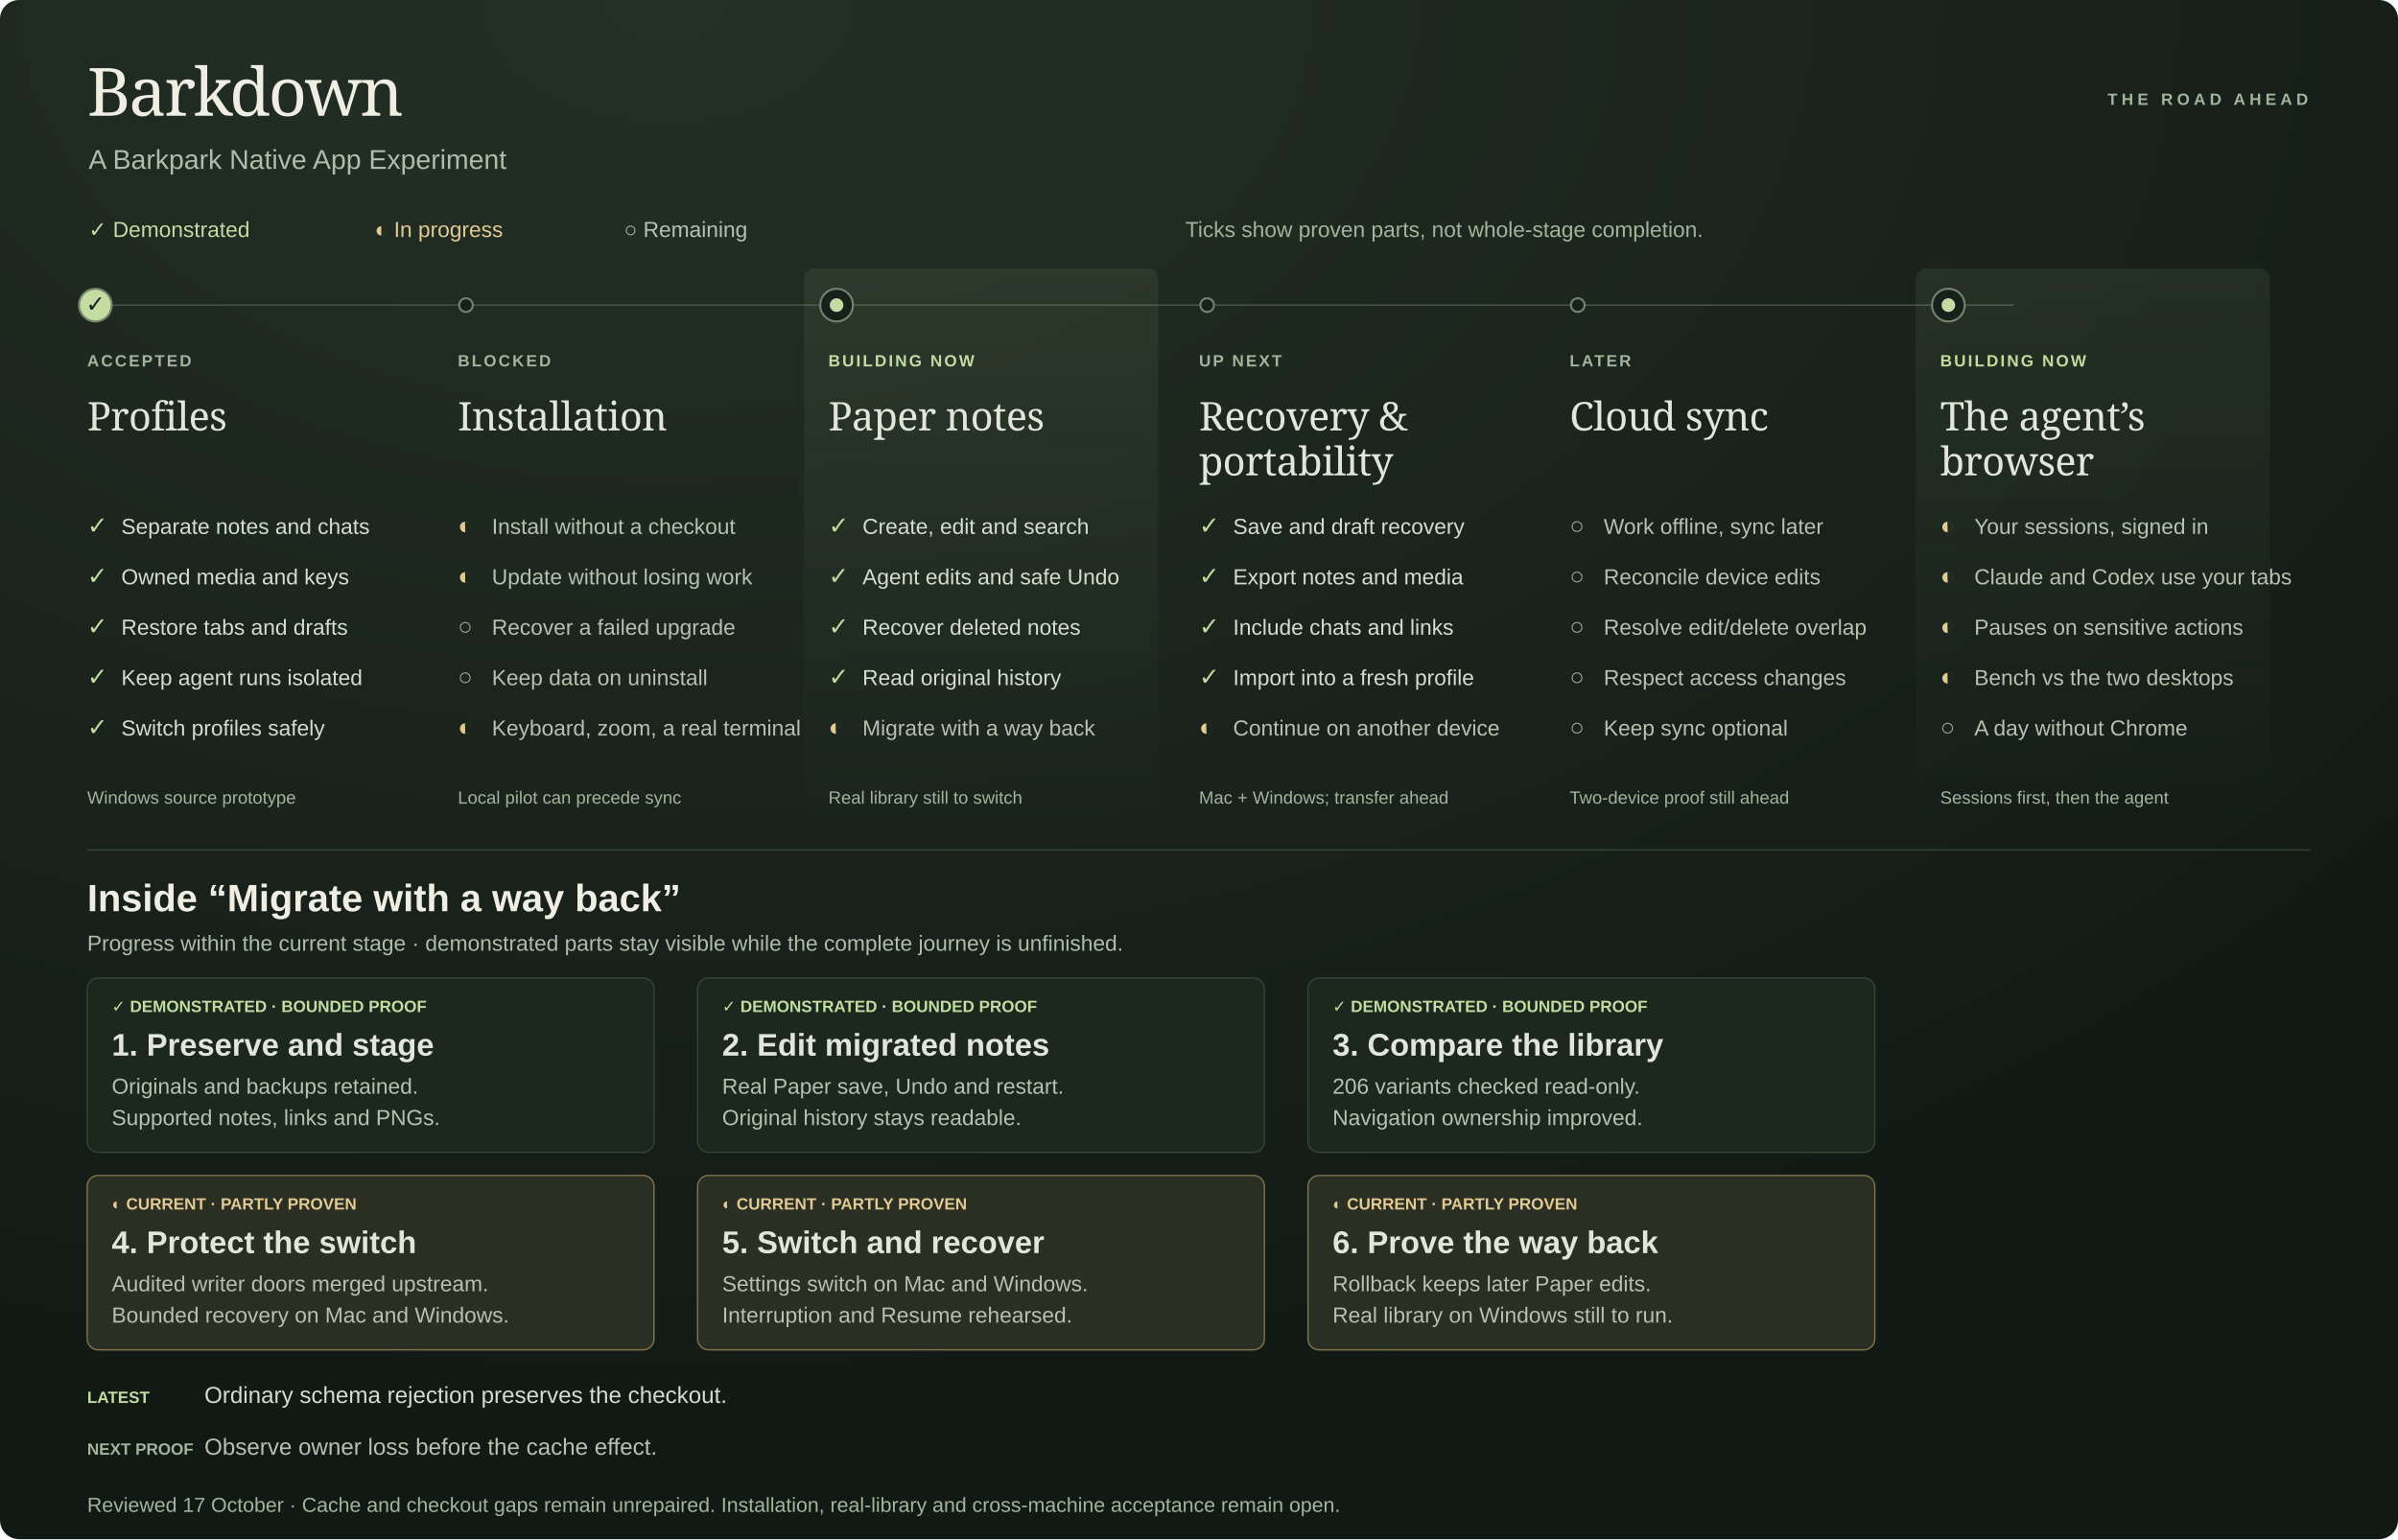
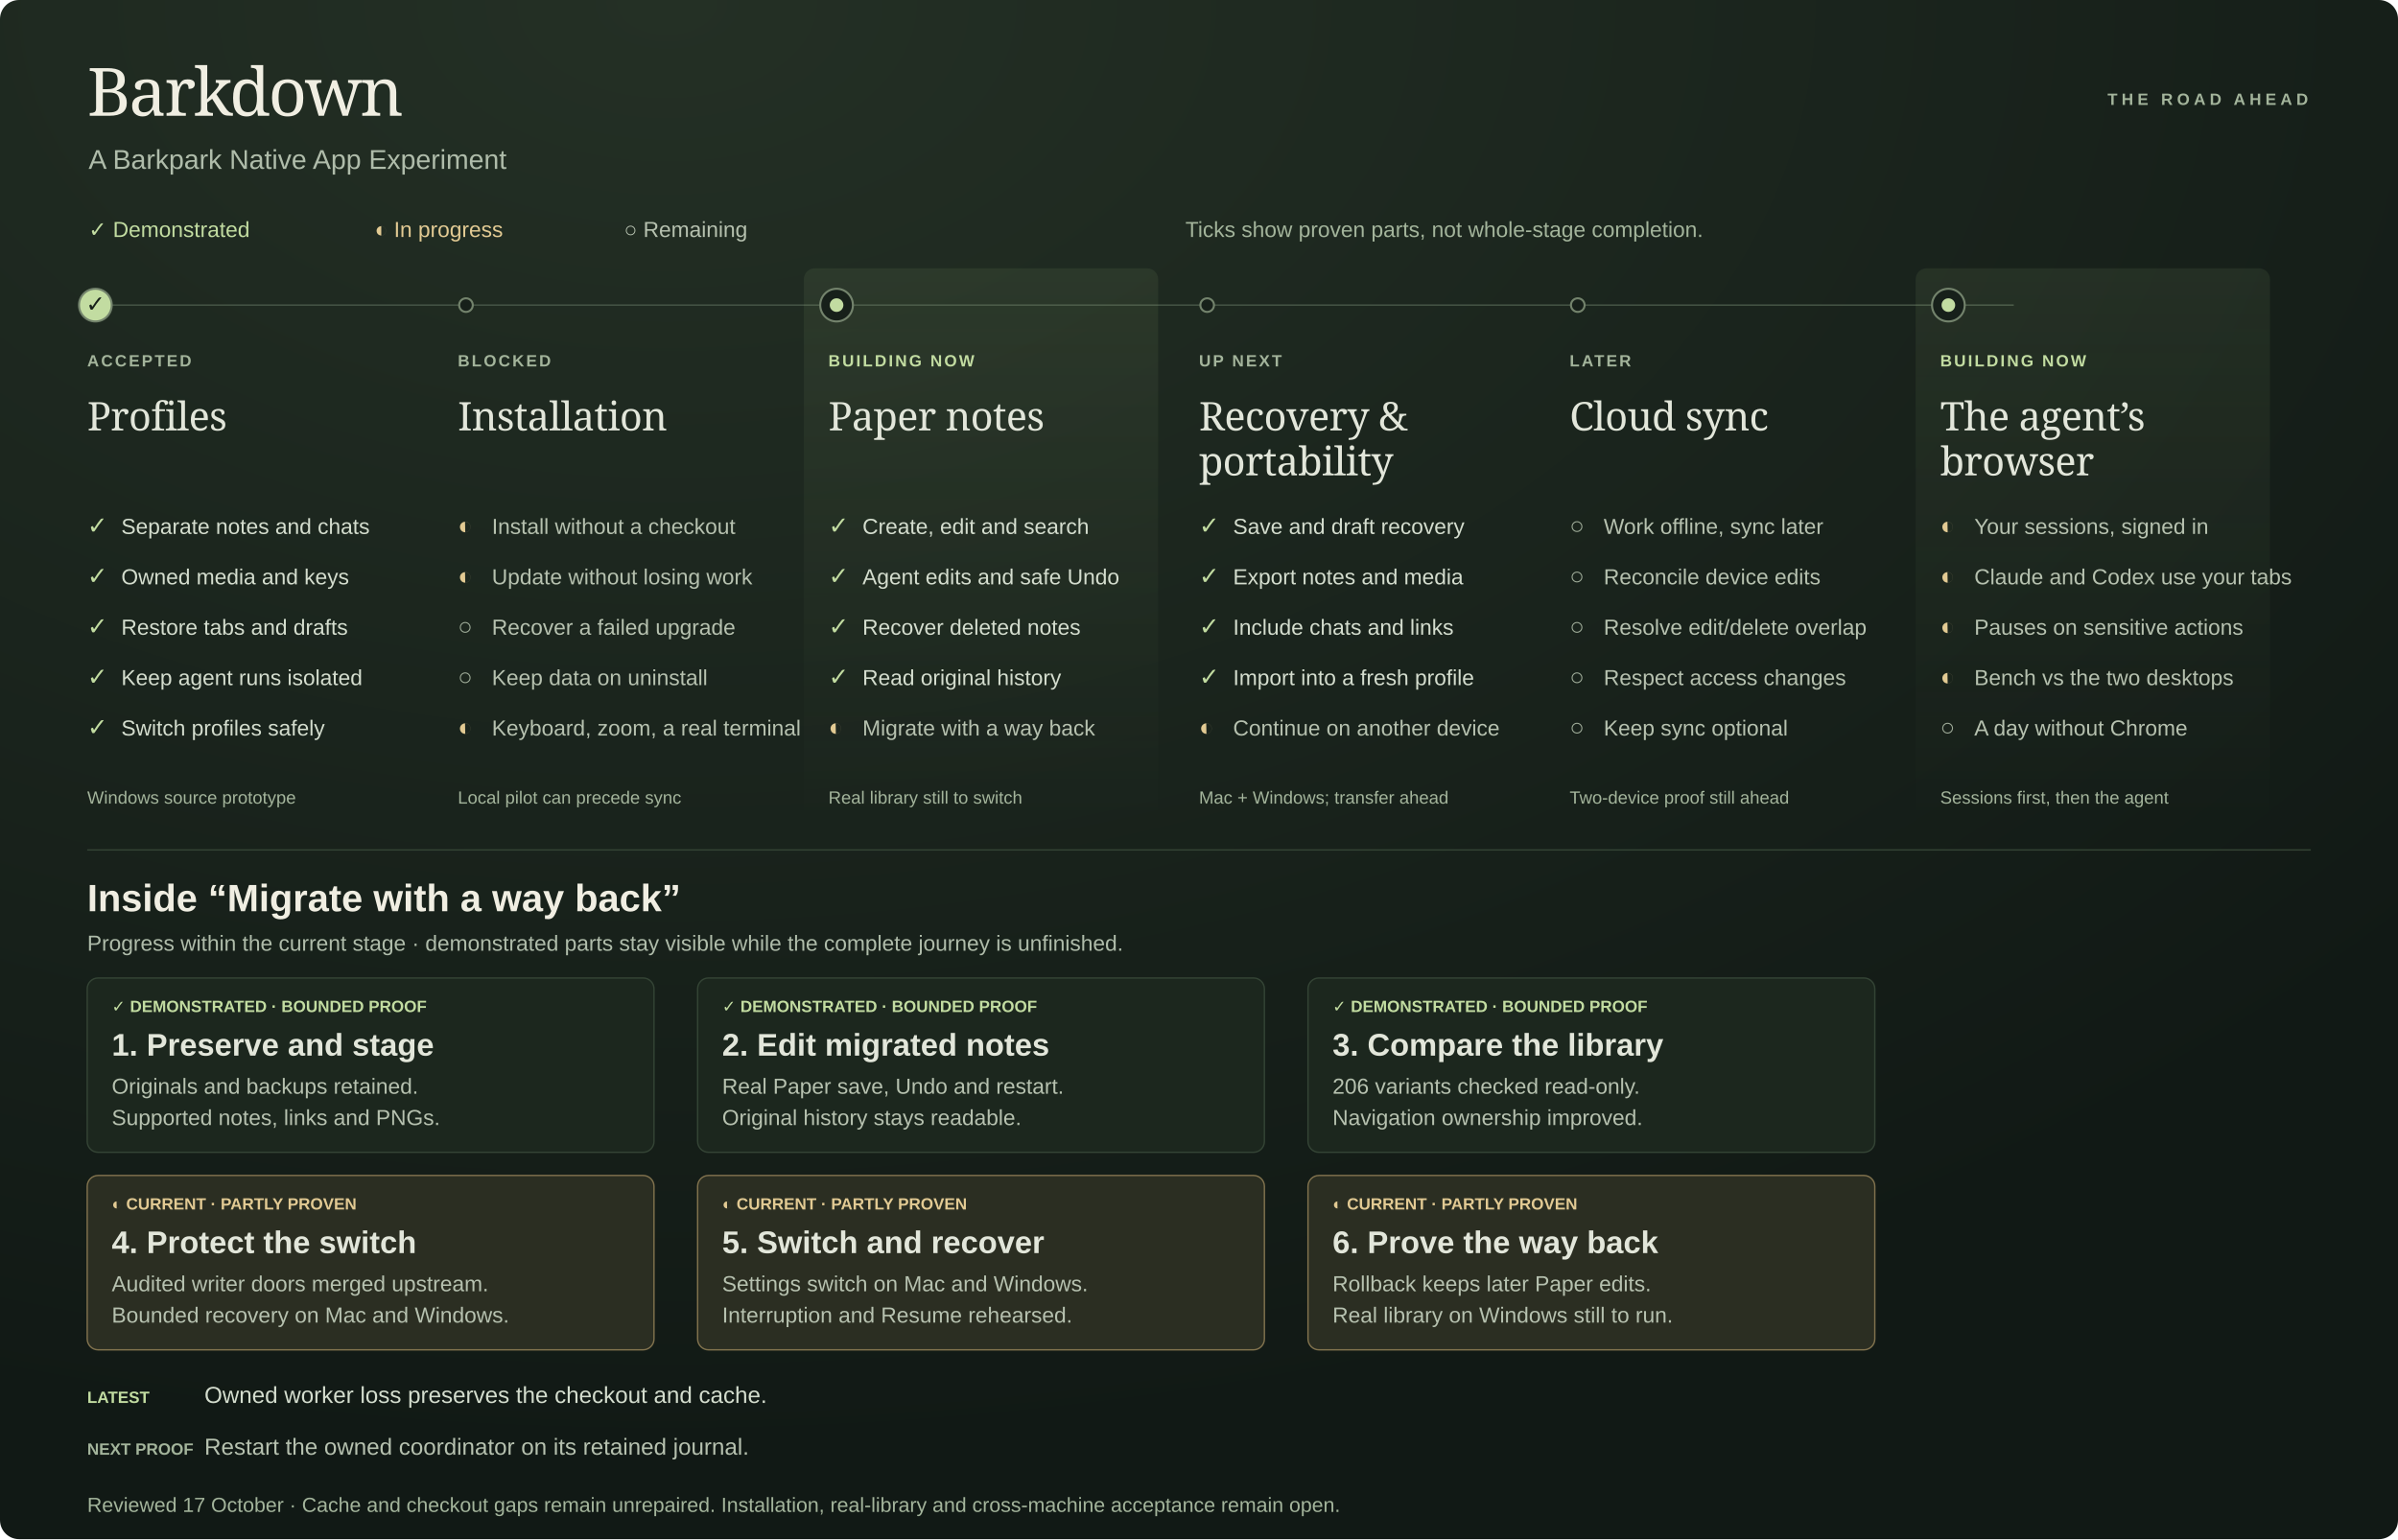
<svg xmlns="http://www.w3.org/2000/svg" width="1760" height="1130" viewBox="0 0 1760 1130" role="img" aria-labelledby="title desc">
  <defs>
    <radialGradient id="background" cx="28%" cy="0%" r="95%">
      <stop stop-color="#243025" />
      <stop offset="1" stop-color="#111915" />
    </radialGradient>
    <linearGradient id="focus" x2="0" y2="1">
      <stop stop-color="#a9c787" stop-opacity=".09" />
      <stop offset="1" stop-color="#a9c787" stop-opacity="0" />
    </linearGradient>
  </defs>
  <g font-family="Segoe UI, Arial, sans-serif">
    <rect width="1760" height="1130" rx="14" fill="url(#background)" />
    <text x="64" y="85" font-family="Georgia, serif" font-size="49" letter-spacing="-1.5" fill="#f0eee2">Barkdown</text>
    <text x="65" y="124" font-size="20" fill="#afbcaa" font-weight="400">A Barkpark Native App Experiment</text>
    <text x="1694" y="77" text-anchor="end" font-size="12" font-weight="600" letter-spacing="3" fill="#a3b49b">THE ROAD AHEAD</text>
    <text x="65" y="174" font-size="16" fill="#c2dca1" font-weight="400">✓  Demonstrated</text>
    <text x="275" y="174" font-size="16" fill="#e2ca93" font-weight="400">◐  In progress</text>
    <text x="458" y="174" font-size="16" fill="#b6c1af" font-weight="400">○  Remaining</text>
    <text x="870" y="174" font-size="16" fill="#a3b49b" font-weight="400">Ticks show proven parts, not whole-stage completion.</text>
    <path d="M70 224H1478" stroke="#475747" stroke-width="1" />
    <g data-phase="P1">
      <circle cx="70" cy="224" r="12" fill="#c2dca1" stroke="#73836c" stroke-width="1.5" />
      <text x="63" y="229" font-size="17" fill="#17201a" font-weight="600">✓</text>
      <text x="64" y="269" font-size="12" letter-spacing="1.5" font-weight="600" fill="#a3b49b">ACCEPTED</text>
      <text x="64" y="316" dy="0" font-family="Georgia, serif" font-size="29" letter-spacing="-.4" fill="#e2e6da">Profiles</text>
      <text x="64" y="392" font-size="18" fill="#c2dca1" font-weight="600">✓</text>
      <text x="89" y="392" font-size="16" fill="#d4ddce" font-weight="400">Separate notes and chats</text>
      <text x="64" y="429" font-size="18" fill="#c2dca1" font-weight="600">✓</text>
      <text x="89" y="429" font-size="16" fill="#d4ddce" font-weight="400">Owned media and keys</text>
      <text x="64" y="466" font-size="18" fill="#c2dca1" font-weight="600">✓</text>
      <text x="89" y="466" font-size="16" fill="#d4ddce" font-weight="400">Restore tabs and drafts</text>
      <text x="64" y="503" font-size="18" fill="#c2dca1" font-weight="600">✓</text>
      <text x="89" y="503" font-size="16" fill="#d4ddce" font-weight="400">Keep agent runs isolated</text>
      <text x="64" y="540" font-size="18" fill="#c2dca1" font-weight="600">✓</text>
      <text x="89" y="540" font-size="16" fill="#d4ddce" font-weight="400">Switch profiles safely</text>
      <text x="64" y="590" font-size="13" fill="#a3b49b" font-weight="400">Windows source prototype</text>
    </g>
    <g data-phase="P5">
      <circle cx="342" cy="224" r="5" fill="#17201a" stroke="#73836c" stroke-width="1.5" />
      <text x="336" y="269" font-size="12" letter-spacing="1.5" font-weight="600" fill="#a3b49b">BLOCKED</text>
      <text x="336" y="316" dy="0" font-family="Georgia, serif" font-size="29" letter-spacing="-.4" fill="#e2e6da">Installation</text>
      <text x="336" y="392" font-size="18" fill="#e2ca93" font-weight="600">◐</text>
      <text x="361" y="392" font-size="16" fill="#b6c1af" font-weight="400">Install without a checkout</text>
      <text x="336" y="429" font-size="18" fill="#e2ca93" font-weight="600">◐</text>
      <text x="361" y="429" font-size="16" fill="#b6c1af" font-weight="400">Update without losing work</text>
      <text x="336" y="466" font-size="18" fill="#9fac99" font-weight="600">○</text>
      <text x="361" y="466" font-size="16" fill="#b6c1af" font-weight="400">Recover a failed upgrade</text>
      <text x="336" y="503" font-size="18" fill="#9fac99" font-weight="600">○</text>
      <text x="361" y="503" font-size="16" fill="#b6c1af" font-weight="400">Keep data on uninstall</text>
      <text x="336" y="540" font-size="18" fill="#e2ca93" font-weight="600">◐</text>
      <text x="361" y="540" font-size="16" fill="#b6c1af" font-weight="400">Keyboard, zoom, a real terminal</text>
      <text x="336" y="590" font-size="13" fill="#a3b49b" font-weight="400">Local pilot can precede sync</text>
    </g>
    <g data-phase="P2">
      <rect x="590" y="197" width="260" height="410" rx="8" fill="url(#focus)" />
      <circle cx="614" cy="224" r="12" fill="#17201a" stroke="#73836c" stroke-width="1.5" />
      <circle cx="614" cy="224" r="5" fill="#c2dca1" />
      <text x="608" y="269" font-size="12" letter-spacing="1.5" font-weight="600" fill="#c2dca1">BUILDING NOW</text>
      <text x="608" y="316" dy="0" font-family="Georgia, serif" font-size="29" letter-spacing="-.4" fill="#e2e6da">Paper notes</text>
      <text x="608" y="392" font-size="18" fill="#c2dca1" font-weight="600">✓</text>
      <text x="633" y="392" font-size="16" fill="#d4ddce" font-weight="400">Create, edit and search</text>
      <text x="608" y="429" font-size="18" fill="#c2dca1" font-weight="600">✓</text>
      <text x="633" y="429" font-size="16" fill="#d4ddce" font-weight="400">Agent edits and safe Undo</text>
      <text x="608" y="466" font-size="18" fill="#c2dca1" font-weight="600">✓</text>
      <text x="633" y="466" font-size="16" fill="#d4ddce" font-weight="400">Recover deleted notes</text>
      <text x="608" y="503" font-size="18" fill="#c2dca1" font-weight="600">✓</text>
      <text x="633" y="503" font-size="16" fill="#d4ddce" font-weight="400">Read original history</text>
      <text x="608" y="540" font-size="18" fill="#e2ca93" font-weight="600">◐</text>
      <text x="633" y="540" font-size="16" fill="#b6c1af" font-weight="400">Migrate with a way back</text>
      <text x="608" y="590" font-size="13" fill="#a3b49b" font-weight="400">Real library still to switch</text>
    </g>
    <g data-phase="P3">
      <circle cx="886" cy="224" r="5" fill="#17201a" stroke="#73836c" stroke-width="1.5" />
      <text x="880" y="269" font-size="12" letter-spacing="1.5" font-weight="600" fill="#a3b49b">UP NEXT</text>
      <text x="880" y="316" dy="0" font-family="Georgia, serif" font-size="29" letter-spacing="-.4" fill="#e2e6da">Recovery &amp;</text>
      <text x="880" y="316" dy="33" font-family="Georgia, serif" font-size="29" letter-spacing="-.4" fill="#e2e6da">portability</text>
      <text x="880" y="392" font-size="18" fill="#c2dca1" font-weight="600">✓</text>
      <text x="905" y="392" font-size="16" fill="#d4ddce" font-weight="400">Save and draft recovery</text>
      <text x="880" y="429" font-size="18" fill="#c2dca1" font-weight="600">✓</text>
      <text x="905" y="429" font-size="16" fill="#d4ddce" font-weight="400">Export notes and media</text>
      <text x="880" y="466" font-size="18" fill="#c2dca1" font-weight="600">✓</text>
      <text x="905" y="466" font-size="16" fill="#d4ddce" font-weight="400">Include chats and links</text>
      <text x="880" y="503" font-size="18" fill="#c2dca1" font-weight="600">✓</text>
      <text x="905" y="503" font-size="16" fill="#d4ddce" font-weight="400">Import into a fresh profile</text>
      <text x="880" y="540" font-size="18" fill="#e2ca93" font-weight="600">◐</text>
      <text x="905" y="540" font-size="16" fill="#b6c1af" font-weight="400">Continue on another device</text>
      <text x="880" y="590" font-size="13" fill="#a3b49b" font-weight="400">Mac + Windows; transfer ahead</text>
    </g>
    <g data-phase="P4">
      <circle cx="1158" cy="224" r="5" fill="#17201a" stroke="#73836c" stroke-width="1.5" />
      <text x="1152" y="269" font-size="12" letter-spacing="1.5" font-weight="600" fill="#a3b49b">LATER</text>
      <text x="1152" y="316" dy="0" font-family="Georgia, serif" font-size="29" letter-spacing="-.4" fill="#e2e6da">Cloud sync</text>
      <text x="1152" y="392" font-size="18" fill="#9fac99" font-weight="600">○</text>
      <text x="1177" y="392" font-size="16" fill="#b6c1af" font-weight="400">Work offline, sync later</text>
      <text x="1152" y="429" font-size="18" fill="#9fac99" font-weight="600">○</text>
      <text x="1177" y="429" font-size="16" fill="#b6c1af" font-weight="400">Reconcile device edits</text>
      <text x="1152" y="466" font-size="18" fill="#9fac99" font-weight="600">○</text>
      <text x="1177" y="466" font-size="16" fill="#b6c1af" font-weight="400">Resolve edit/delete overlap</text>
      <text x="1152" y="503" font-size="18" fill="#9fac99" font-weight="600">○</text>
      <text x="1177" y="503" font-size="16" fill="#b6c1af" font-weight="400">Respect access changes</text>
      <text x="1152" y="540" font-size="18" fill="#9fac99" font-weight="600">○</text>
      <text x="1177" y="540" font-size="16" fill="#b6c1af" font-weight="400">Keep sync optional</text>
      <text x="1152" y="590" font-size="13" fill="#a3b49b" font-weight="400">Two-device proof still ahead</text>
    </g>
    <g data-phase="P6">
      <rect x="1406" y="197" width="260" height="410" rx="8" fill="url(#focus)" />
      <circle cx="1430" cy="224" r="12" fill="#17201a" stroke="#73836c" stroke-width="1.5" />
      <circle cx="1430" cy="224" r="5" fill="#c2dca1" />
      <text x="1424" y="269" font-size="12" letter-spacing="1.5" font-weight="600" fill="#c2dca1">BUILDING NOW</text>
      <text x="1424" y="316" dy="0" font-family="Georgia, serif" font-size="29" letter-spacing="-.4" fill="#e2e6da">The agent’s</text>
      <text x="1424" y="316" dy="33" font-family="Georgia, serif" font-size="29" letter-spacing="-.4" fill="#e2e6da">browser</text>
      <text x="1424" y="392" font-size="18" fill="#e2ca93" font-weight="600">◐</text>
      <text x="1449" y="392" font-size="16" fill="#b6c1af" font-weight="400">Your sessions, signed in</text>
      <text x="1424" y="429" font-size="18" fill="#e2ca93" font-weight="600">◐</text>
      <text x="1449" y="429" font-size="16" fill="#b6c1af" font-weight="400">Claude and Codex use your tabs</text>
      <text x="1424" y="466" font-size="18" fill="#e2ca93" font-weight="600">◐</text>
      <text x="1449" y="466" font-size="16" fill="#b6c1af" font-weight="400">Pauses on sensitive actions</text>
      <text x="1424" y="503" font-size="18" fill="#e2ca93" font-weight="600">◐</text>
      <text x="1449" y="503" font-size="16" fill="#b6c1af" font-weight="400">Bench vs the two desktops</text>
      <text x="1424" y="540" font-size="18" fill="#9fac99" font-weight="600">○</text>
      <text x="1449" y="540" font-size="16" fill="#b6c1af" font-weight="400">A day without Chrome</text>
      <text x="1424" y="590" font-size="13" fill="#a3b49b" font-weight="400">Sessions first, then the agent</text>
    </g>
    <path d="M64 624H1696" stroke="#344435" />
    <text x="64" y="669" font-size="28" fill="#f0eee2" font-weight="600">Inside “Migrate with a way back”</text>
    <text x="64" y="698" font-size="16" fill="#afbcaa" font-weight="400">Progress within the current stage · demonstrated parts stay visible while the complete journey is unfinished.</text>
    <g data-migration-step="1">
      <rect x="64" y="718" width="416" height="128" rx="8" fill="#1c271e" stroke="#344435" />
      <text x="82" y="743" font-size="12" fill="#c2dca1" font-weight="600">✓  DEMONSTRATED · BOUNDED PROOF</text>
      <text x="82" y="775" font-size="23" fill="#e2e6da" font-weight="600">1. Preserve and stage</text>
      <text x="82" y="803" font-size="16" fill="#b6c1af" font-weight="400">Originals and backups retained.</text>
      <text x="82" y="826" font-size="16" fill="#b6c1af" font-weight="400">Supported notes, links and PNGs.</text>
    </g>
    <g data-migration-step="2">
      <rect x="512" y="718" width="416" height="128" rx="8" fill="#1c271e" stroke="#344435" />
      <text x="530" y="743" font-size="12" fill="#c2dca1" font-weight="600">✓  DEMONSTRATED · BOUNDED PROOF</text>
      <text x="530" y="775" font-size="23" fill="#e2e6da" font-weight="600">2. Edit migrated notes</text>
      <text x="530" y="803" font-size="16" fill="#b6c1af" font-weight="400">Real Paper save, Undo and restart.</text>
      <text x="530" y="826" font-size="16" fill="#b6c1af" font-weight="400">Original history stays readable.</text>
    </g>
    <g data-migration-step="3">
      <rect x="960" y="718" width="416" height="128" rx="8" fill="#1c271e" stroke="#344435" />
      <text x="978" y="743" font-size="12" fill="#c2dca1" font-weight="600">✓  DEMONSTRATED · BOUNDED PROOF</text>
      <text x="978" y="775" font-size="23" fill="#e2e6da" font-weight="600">3. Compare the library</text>
      <text x="978" y="803" font-size="16" fill="#b6c1af" font-weight="400">206 variants checked read-only.</text>
      <text x="978" y="826" font-size="16" fill="#b6c1af" font-weight="400">Navigation ownership improved.</text>
    </g>
    <g data-migration-step="4">
      <rect x="64" y="863" width="416" height="128" rx="8" fill="#2b2e22" stroke="#82734e" />
      <text x="82" y="888" font-size="12" fill="#e2ca93" font-weight="600">◐  CURRENT · PARTLY PROVEN</text>
      <text x="82" y="920" font-size="23" fill="#e2e6da" font-weight="600">4. Protect the switch</text>
      <text x="82" y="948" font-size="16" fill="#b6c1af" font-weight="400">Audited writer doors merged upstream.</text>
      <text x="82" y="971" font-size="16" fill="#b6c1af" font-weight="400">Bounded recovery on Mac and Windows.</text>
    </g>
    <g data-migration-step="5">
      <rect x="512" y="863" width="416" height="128" rx="8" fill="#2b2e22" stroke="#82734e" />
      <text x="530" y="888" font-size="12" fill="#e2ca93" font-weight="600">◐  CURRENT · PARTLY PROVEN</text>
      <text x="530" y="920" font-size="23" fill="#e2e6da" font-weight="600">5. Switch and recover</text>
      <text x="530" y="948" font-size="16" fill="#b6c1af" font-weight="400">Settings switch on Mac and Windows.</text>
      <text x="530" y="971" font-size="16" fill="#b6c1af" font-weight="400">Interruption and Resume rehearsed.</text>
    </g>
    <g data-migration-step="6">
      <rect x="960" y="863" width="416" height="128" rx="8" fill="#2b2e22" stroke="#82734e" />
      <text x="978" y="888" font-size="12" fill="#e2ca93" font-weight="600">◐  CURRENT · PARTLY PROVEN</text>
      <text x="978" y="920" font-size="23" fill="#e2e6da" font-weight="600">6. Prove the way back</text>
      <text x="978" y="948" font-size="16" fill="#b6c1af" font-weight="400">Rollback keeps later Paper edits.</text>
      <text x="978" y="971" font-size="16" fill="#b6c1af" font-weight="400">Real library on Windows still to run.</text>
    </g>
    <text x="64" y="1030" font-size="12" fill="#c2dca1" font-weight="600">LATEST</text>
-     <text x="150" y="1030" font-size="17" fill="#d4ddce" font-weight="400">Ordinary schema rejection preserves the checkout.</text>
+     <text x="150" y="1030" font-size="17" fill="#d4ddce" font-weight="400">Owned worker loss preserves the checkout and cache.</text>
    <text x="64" y="1068" font-size="12" fill="#a3b49b" font-weight="600">NEXT PROOF</text>
-     <text x="150" y="1068" font-size="17" fill="#b6c1af" font-weight="400">Observe owner loss before the cache effect.</text>
+     <text x="150" y="1068" font-size="17" fill="#b6c1af" font-weight="400">Restart the owned coordinator on its retained journal.</text>
    <text x="64" y="1110" font-size="15" fill="#a3b49b" font-weight="400">Reviewed 17 October · Cache and checkout gaps remain unrepaired. Installation, real-library and cross-machine acceptance remain open.</text>
  </g>
</svg>
